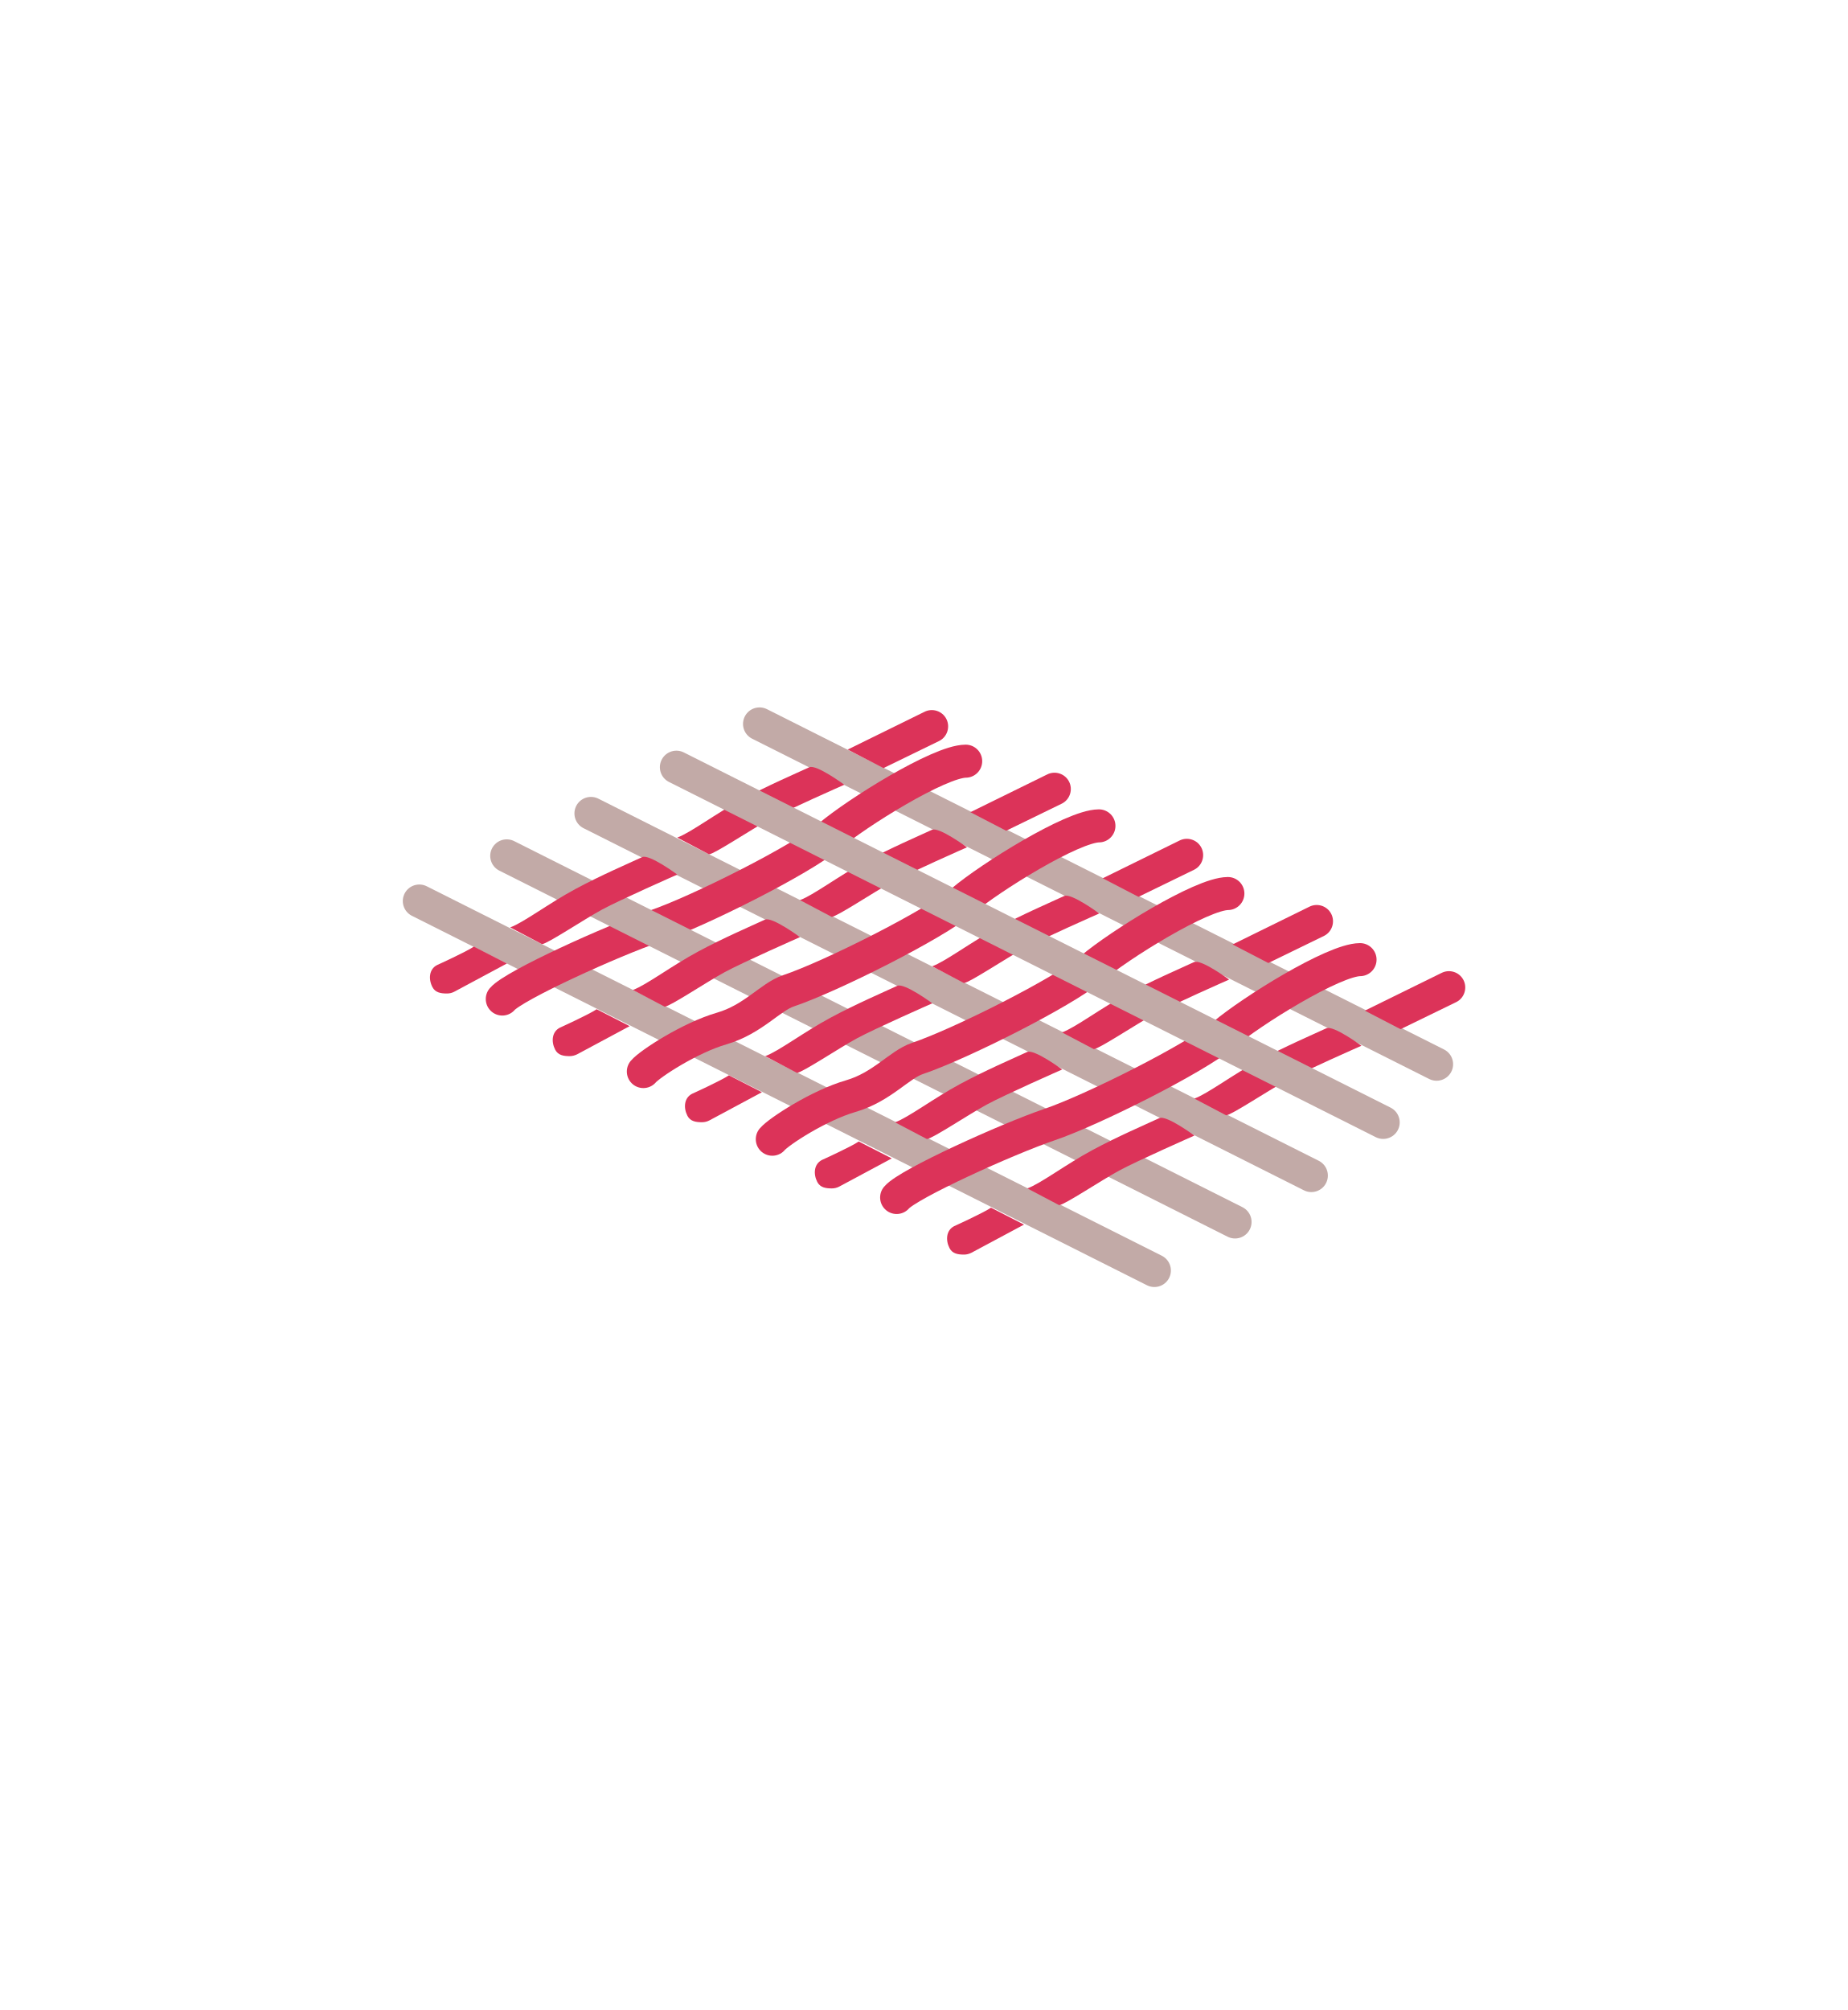
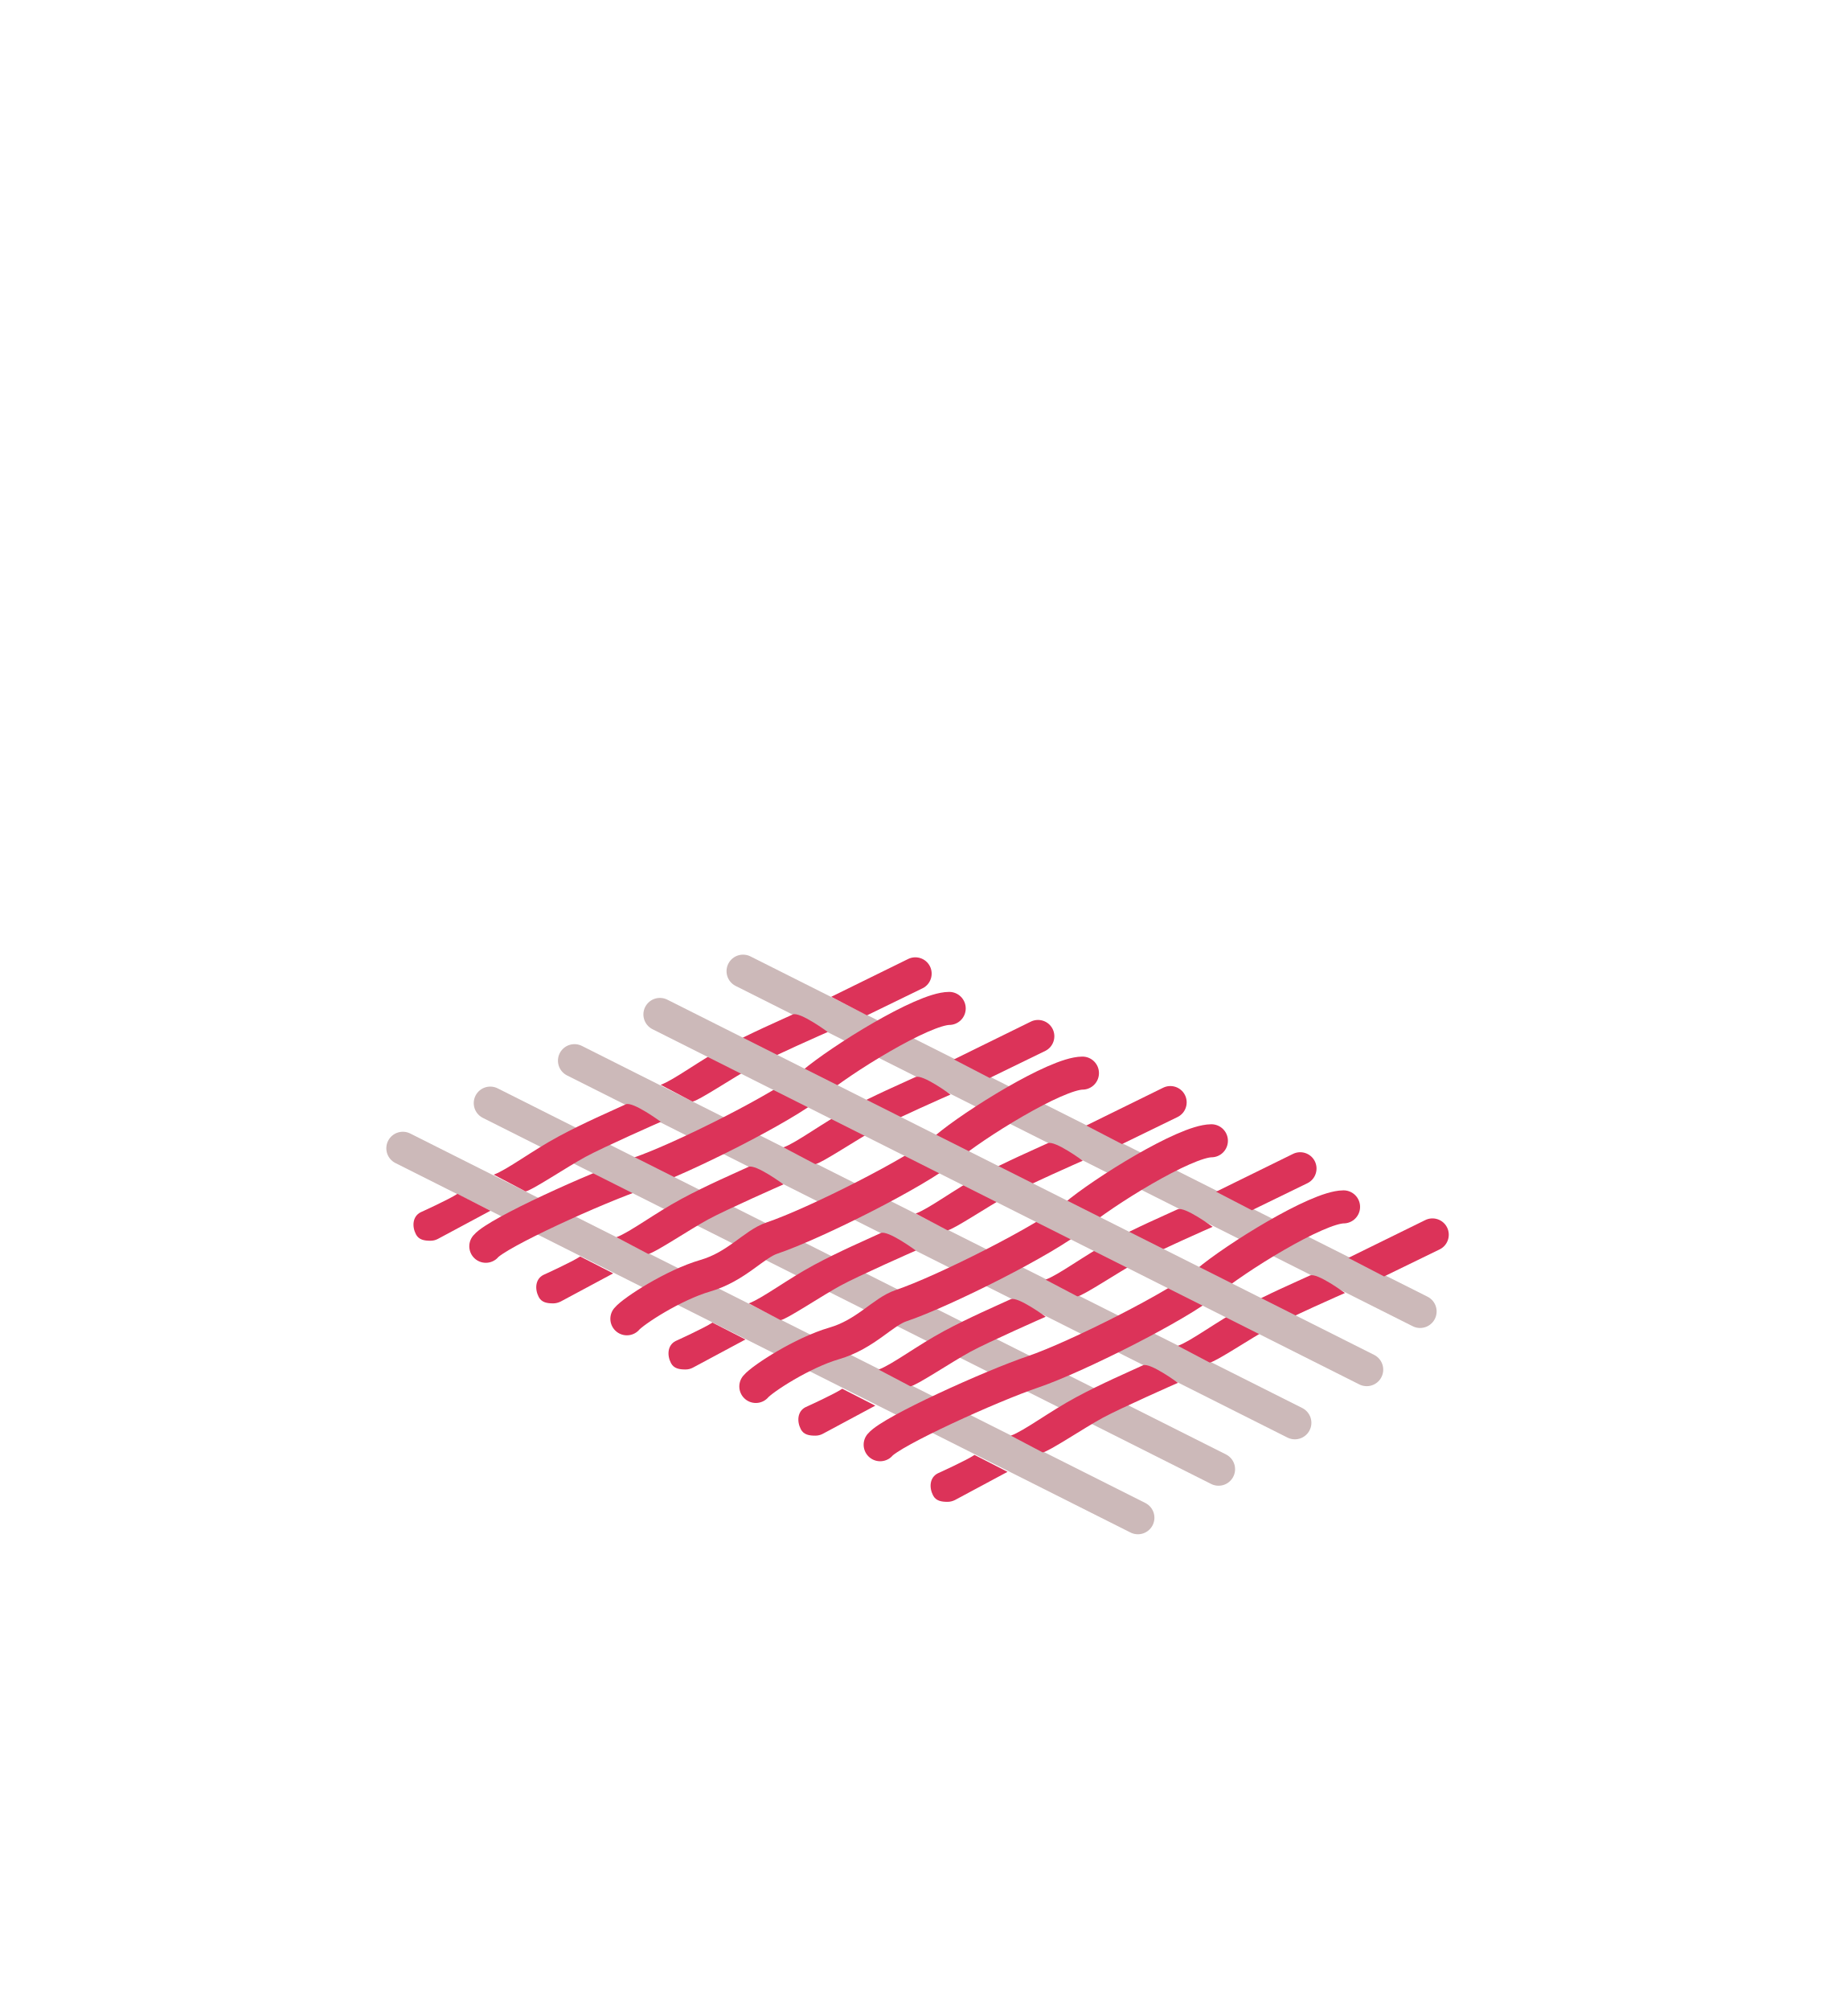
<svg xmlns="http://www.w3.org/2000/svg" version="1.1" id="Layer_1" x="0px" y="0px" viewBox="0 0 224.28 243.89" style="enable-background:new 0 0 224.28 243.89;" xml:space="preserve">
  <style type="text/css">
- 	.st0{fill:none;stroke:#C2AAA7;stroke-width:4.01;stroke-linecap:round;stroke-miterlimit:10;}
+ 	.st0{fill:none;stroke:#CCB9B9;stroke-width:4.01;stroke-linecap:round;stroke-miterlimit:10;}
	.st1{fill:none;stroke:#DC3359;stroke-width:6.015;stroke-linecap:round;stroke-miterlimit:10;}
	.st2{fill:none;stroke:#DC3359;stroke-width:4.01;stroke-linecap:round;stroke-miterlimit:10;}
	.st3{fill:#DC3359;}
</style>
  <g>
-     <line class="st0" x1="50.89" y1="109.33" x2="140.1" y2="154.16" />
-     <line class="st0" x1="71.72" y1="98.7" x2="159.15" y2="142.64" />
-     <line class="st0" x1="92.18" y1="87.84" x2="174.35" y2="129.13" />
-     <path class="st1" d="M103.59,91.5" />
-     <path class="st1" d="M99.21,93.76" />
-     <path class="st2" d="M60.96,121.22c1.38-1.64,13.41-7.1,18.57-8.85s17.77-8.08,21.11-10.91c3.34-2.83,13.36-9.08,16.56-9.1" />
-     <line class="st0" x1="61.5" y1="103.85" x2="149.89" y2="148.27" />
+     <line class="st0" x1="48.89" y1="139.33" x2="138.1" y2="184.16" />
+     <line class="st0" x1="69.72" y1="128.7" x2="157.15" y2="172.64" />
+     <line class="st0" x1="90.18" y1="117.84" x2="172.35" y2="159.13" />
+     <path class="st1" d="M101.59,121.5" />
+     <path class="st1" d="M97.21,123.76" />
+     <path class="st2" d="M58.96,151.22c1.38-1.64,13.41-7.1,18.57-8.85s17.77-8.08,21.11-10.91c3.34-2.83,13.36-9.08,16.56-9.1" />
+     <line class="st0" x1="59.5" y1="133.85" x2="147.89" y2="178.27" />
    <g>
      <g>
-         <path class="st3" d="M102.88,90.95l9.3-4.57c0.97-0.5,2.17-0.12,2.67,0.85c0.5,0.97,0.12,2.17-0.85,2.67l-6.78,3.3L102.88,90.95z     " />
+         <path class="st3" d="M100.88,120.95l9.3-4.57c0.97-0.5,2.17-0.12,2.67,0.85c0.5,0.97,0.12,2.17-0.85,2.67l-6.78,3.3     L100.88,120.95z" />
      </g>
      <g>
-         <path class="st3" d="M54.24,120.55c-0.72,0-1.41-0.1-1.76-0.78c-0.5-0.97-0.41-2.17,0.56-2.67c0,0,3.53-1.6,4.47-2.24l4.01,2.05     l-6.38,3.42C54.86,120.48,54.55,120.55,54.24,120.55z" />
+         <path class="st3" d="M52.24,150.55c-0.72,0-1.41-0.1-1.76-0.78c-0.5-0.97-0.41-2.17,0.56-2.67c0,0,3.53-1.6,4.47-2.24l4.01,2.05     l-6.38,3.42C52.86,150.48,52.55,150.55,52.24,150.55z" />
      </g>
      <g>
-         <path class="st3" d="M61.92,112.53c1.64-0.6,4.65-2.9,7.9-4.65c3.12-1.68,6.35-3.06,8.12-3.88c0.85-0.4,4.26,2.12,4.26,2.12     s-6.95,3.06-9.14,4.25s-6.63,4.16-7.28,4.19L61.92,112.53z" />
+         <path class="st3" d="M59.92,142.53c1.64-0.6,4.65-2.9,7.9-4.65c3.12-1.68,6.35-3.06,8.12-3.88c0.85-0.4,4.26,2.12,4.26,2.12     s-6.95,3.06-9.14,4.25c-2.19,1.19-6.63,4.16-7.28,4.19L59.92,142.53z" />
      </g>
      <g>
-         <path class="st3" d="M82.19,101.63c1.64-0.6,4.65-2.9,7.9-4.65c3.12-1.68,6.35-3.06,8.12-3.88c0.85-0.4,4.26,2.12,4.26,2.12     s-6.95,3.06-9.14,4.25s-6.63,4.16-7.28,4.19L82.19,101.63z" />
+         <path class="st3" d="M80.18,131.63c1.64-0.6,4.65-2.9,7.9-4.65c3.12-1.68,6.35-3.06,8.12-3.88c0.85-0.4,4.26,2.12,4.26,2.12     s-6.95,3.06-9.14,4.25c-2.19,1.19-6.63,4.16-7.28,4.19L80.18,131.63z" />
      </g>
    </g>
    <g>
      <g>
-         <path class="st3" d="M117.77,98.55l9.3-4.57c0.97-0.5,2.17-0.12,2.67,0.85s0.12,2.17-0.85,2.67l-6.78,3.3L117.77,98.55z" />
+         <path class="st3" d="M115.77,128.55l9.3-4.57c0.97-0.5,2.17-0.12,2.67,0.85c0.5,0.97,0.12,2.17-0.85,2.67l-6.78,3.3     L115.77,128.55z" />
      </g>
      <g>
-         <path class="st3" d="M69.14,128.15c-0.72,0-1.41-0.1-1.76-0.78c-0.5-0.97-0.41-2.17,0.56-2.67c0,0,3.53-1.6,4.47-2.24l4.01,2.05     l-6.38,3.42C69.76,128.07,69.44,128.15,69.14,128.15z" />
+         <path class="st3" d="M67.14,158.15c-0.72,0-1.41-0.1-1.76-0.78c-0.5-0.97-0.41-2.17,0.56-2.67c0,0,3.53-1.6,4.47-2.24l4.01,2.05     l-6.38,3.42C67.76,158.07,67.44,158.15,67.14,158.15z" />
      </g>
      <g>
-         <path class="st3" d="M76.81,120.12c1.64-0.6,4.65-2.9,7.9-4.65c3.12-1.68,6.35-3.06,8.12-3.88c0.85-0.4,4.26,2.12,4.26,2.12     s-6.95,3.06-9.14,4.25s-6.63,4.16-7.28,4.19L76.81,120.12z" />
+         <path class="st3" d="M74.81,150.12c1.64-0.6,4.65-2.9,7.9-4.65c3.12-1.68,6.35-3.06,8.12-3.88c0.85-0.4,4.26,2.12,4.26,2.12     s-6.95,3.06-9.14,4.25s-6.63,4.16-7.28,4.19L74.81,150.12z" />
      </g>
      <g>
-         <path class="st3" d="M97.08,109.22c1.64-0.6,4.65-2.9,7.9-4.65c3.12-1.68,6.35-3.06,8.12-3.88c0.85-0.4,4.26,2.12,4.26,2.12     s-6.95,3.06-9.14,4.25s-6.63,4.16-7.28,4.19L97.08,109.22z" />
+         <path class="st3" d="M95.08,139.22c1.64-0.6,4.65-2.9,7.9-4.65c3.12-1.68,6.35-3.06,8.12-3.88c0.85-0.4,4.26,2.12,4.26,2.12     s-6.95,3.06-9.14,4.25s-6.63,4.16-7.28,4.19L95.08,139.22z" />
      </g>
    </g>
    <g>
      <g>
-         <path class="st3" d="M133.83,106.57l9.3-4.57c0.97-0.5,2.17-0.12,2.67,0.85s0.12,2.17-0.85,2.67l-6.78,3.3L133.83,106.57z" />
+         <path class="st3" d="M131.83,136.57l9.3-4.57c0.97-0.5,2.17-0.12,2.67,0.85c0.5,0.97,0.12,2.17-0.85,2.67l-6.78,3.3     L131.83,136.57z" />
      </g>
      <g>
-         <path class="st3" d="M85.19,136.17c-0.72,0-1.41-0.1-1.76-0.78c-0.5-0.97-0.41-2.17,0.56-2.67c0,0,3.53-1.6,4.47-2.24l4.01,2.05     l-6.38,3.42C85.81,136.1,85.5,136.17,85.19,136.17z" />
+         <path class="st3" d="M83.19,166.17c-0.72,0-1.41-0.1-1.76-0.78c-0.5-0.97-0.41-2.17,0.56-2.67c0,0,3.53-1.6,4.47-2.24l4.01,2.05     l-6.38,3.42C83.81,166.1,83.5,166.17,83.19,166.17z" />
      </g>
      <g>
-         <path class="st3" d="M92.87,128.15c1.64-0.6,4.65-2.9,7.9-4.65c3.12-1.68,6.35-3.06,8.12-3.88c0.85-0.4,4.26,2.12,4.26,2.12     s-6.95,3.06-9.15,4.25c-2.19,1.19-6.63,4.16-7.28,4.19L92.87,128.15z" />
+         <path class="st3" d="M90.87,158.15c1.64-0.6,4.65-2.9,7.9-4.65c3.12-1.68,6.35-3.06,8.12-3.88c0.85-0.4,4.26,2.12,4.26,2.12     s-6.95,3.06-9.14,4.25c-2.19,1.19-6.63,4.16-7.28,4.19L90.87,158.15z" />
      </g>
      <g>
-         <path class="st3" d="M113.13,117.25c1.64-0.6,4.65-2.9,7.9-4.65c3.12-1.68,6.35-3.06,8.12-3.88c0.85-0.4,4.26,2.12,4.26,2.12     s-6.95,3.06-9.14,4.25s-6.63,4.16-7.28,4.19L113.13,117.25z" />
+         <path class="st3" d="M111.13,147.25c1.64-0.6,4.65-2.9,7.9-4.65c3.12-1.68,6.35-3.06,8.12-3.88c0.85-0.4,4.26,2.12,4.26,2.12     s-6.95,3.06-9.14,4.25c-2.19,1.19-6.63,4.16-7.28,4.19L111.13,147.25z" />
      </g>
    </g>
-     <path class="st2" d="M93.73,138.23c0.79-0.94,5.67-4.11,9.5-5.22c3.83-1.11,5.91-3.84,8.12-4.58c5.17-1.74,17.77-8.08,21.11-10.91   c3.34-2.83,13.36-9.08,16.56-9.1" />
-     <path class="st2" d="M78.08,130.02c0.79-0.94,5.67-4.11,9.5-5.22s5.91-3.84,8.12-4.58c5.17-1.74,17.77-8.08,21.11-10.91   c3.34-2.83,13.36-9.08,16.56-9.1" />
+     <path class="st2" d="M91.73,168.23c0.79-0.94,5.67-4.11,9.5-5.22c3.83-1.11,5.91-3.84,8.12-4.58c5.17-1.74,17.77-8.08,21.11-10.91   s13.36-9.08,16.56-9.1" />
+     <path class="st2" d="M76.08,160.02c0.79-0.94,5.67-4.11,9.5-5.22c3.83-1.11,5.91-3.84,8.12-4.58c5.17-1.74,17.77-8.08,21.11-10.91   c3.34-2.83,13.36-9.08,16.56-9.1" />
    <g>
      <g>
-         <path class="st3" d="M149.59,114.6l9.3-4.57c0.97-0.5,2.17-0.12,2.67,0.85s0.12,2.17-0.85,2.67l-6.78,3.3L149.59,114.6z" />
+         <path class="st3" d="M147.59,144.6l9.3-4.57c0.97-0.5,2.17-0.12,2.67,0.85c0.5,0.97,0.12,2.17-0.85,2.67l-6.78,3.3L147.59,144.6z     " />
      </g>
      <g>
-         <path class="st3" d="M100.95,144.2c-0.72,0-1.41-0.1-1.76-0.78c-0.5-0.97-0.41-2.17,0.56-2.67c0,0,3.53-1.6,4.47-2.24l4.01,2.05     l-6.38,3.42C101.57,144.13,101.26,144.2,100.95,144.2z" />
+         <path class="st3" d="M98.95,174.2c-0.72,0-1.41-0.1-1.76-0.78c-0.5-0.97-0.41-2.17,0.56-2.67c0,0,3.53-1.6,4.47-2.24l4.01,2.05     l-6.38,3.42C99.57,174.13,99.26,174.2,98.95,174.2z" />
      </g>
      <g>
-         <path class="st3" d="M108.63,136.18c1.64-0.6,4.65-2.9,7.9-4.65c3.12-1.68,6.35-3.06,8.12-3.88c0.85-0.4,4.26,2.12,4.26,2.12     s-6.95,3.06-9.14,4.25s-6.63,4.16-7.28,4.19L108.63,136.18z" />
+         <path class="st3" d="M106.63,166.18c1.64-0.6,4.65-2.9,7.9-4.65c3.12-1.68,6.35-3.06,8.12-3.88c0.85-0.4,4.26,2.12,4.26,2.12     s-6.95,3.06-9.14,4.25c-2.19,1.19-6.63,4.16-7.28,4.19L106.63,166.18z" />
      </g>
      <g>
-         <path class="st3" d="M128.89,125.27c1.64-0.6,4.65-2.9,7.9-4.65c3.12-1.68,6.35-3.06,8.12-3.88c0.85-0.4,4.26,2.12,4.26,2.12     s-6.95,3.06-9.14,4.25s-6.63,4.16-7.28,4.19L128.89,125.27z" />
+         <path class="st3" d="M126.89,155.27c1.64-0.6,4.65-2.9,7.9-4.65c3.12-1.68,6.35-3.06,8.12-3.88c0.85-0.4,4.26,2.12,4.26,2.12     s-6.95,3.06-9.14,4.25s-6.63,4.16-7.28,4.19L126.89,155.27z" />
      </g>
    </g>
-     <path class="st2" d="M108.82,145.3c1.38-1.64,13.41-7.1,18.57-8.85s17.77-8.08,21.11-10.91c3.34-2.83,13.36-9.08,16.56-9.1" />
+     <path class="st2" d="M106.82,175.3c1.38-1.64,13.41-7.1,18.57-8.85s17.77-8.08,21.11-10.91c3.34-2.83,13.36-9.08,16.56-9.1" />
    <g>
      <g>
-         <path class="st3" d="M165.64,122.63l9.3-4.57c0.97-0.5,2.17-0.12,2.67,0.85s0.12,2.17-0.85,2.67l-6.78,3.3L165.64,122.63z" />
+         <path class="st3" d="M163.64,152.63l9.3-4.57c0.97-0.5,2.17-0.12,2.67,0.85c0.5,0.97,0.12,2.17-0.85,2.67l-6.78,3.3     L163.64,152.63z" />
      </g>
      <g>
-         <path class="st3" d="M117,152.23c-0.72,0-1.41-0.1-1.76-0.78c-0.5-0.97-0.41-2.17,0.56-2.67c0,0,3.53-1.6,4.47-2.24l4.01,2.05     l-6.37,3.41C117.62,152.15,117.31,152.23,117,152.23z" />
+         <path class="st3" d="M115,182.23c-0.72,0-1.41-0.1-1.76-0.78c-0.5-0.97-0.41-2.17,0.56-2.67c0,0,3.53-1.6,4.47-2.24l4.01,2.05     l-6.38,3.42C115.62,182.15,115.31,182.23,115,182.23z" />
      </g>
      <g>
-         <path class="st3" d="M124.68,144.2c1.64-0.6,4.65-2.9,7.9-4.65c3.12-1.68,6.35-3.06,8.12-3.88c0.85-0.4,4.26,2.12,4.26,2.12     s-6.95,3.06-9.14,4.25s-6.63,4.16-7.28,4.19L124.68,144.2z" />
+         <path class="st3" d="M122.68,174.2c1.64-0.6,4.65-2.9,7.9-4.65c3.12-1.68,6.35-3.06,8.12-3.88c0.85-0.4,4.26,2.12,4.26,2.12     s-6.95,3.06-9.14,4.25c-2.19,1.19-6.63,4.16-7.28,4.19L122.68,174.2z" />
      </g>
      <g>
-         <path class="st3" d="M144.95,133.3c1.64-0.6,4.65-2.9,7.9-4.65c3.12-1.68,6.35-3.06,8.12-3.88c0.85-0.4,4.26,2.12,4.26,2.12     s-6.95,3.06-9.14,4.25s-6.63,4.16-7.28,4.19L144.95,133.3z" />
+         <path class="st3" d="M142.95,163.3c1.64-0.6,4.65-2.9,7.9-4.65c3.12-1.68,6.35-3.06,8.12-3.88c0.85-0.4,4.26,2.12,4.26,2.12     s-6.95,3.06-9.14,4.25c-2.19,1.19-6.63,4.16-7.28,4.19L142.95,163.3z" />
      </g>
    </g>
-     <line class="st0" x1="82.09" y1="93.09" x2="167.87" y2="136.19" />
+     <line class="st0" x1="80.09" y1="123.09" x2="165.87" y2="166.19" />
  </g>
</svg>
